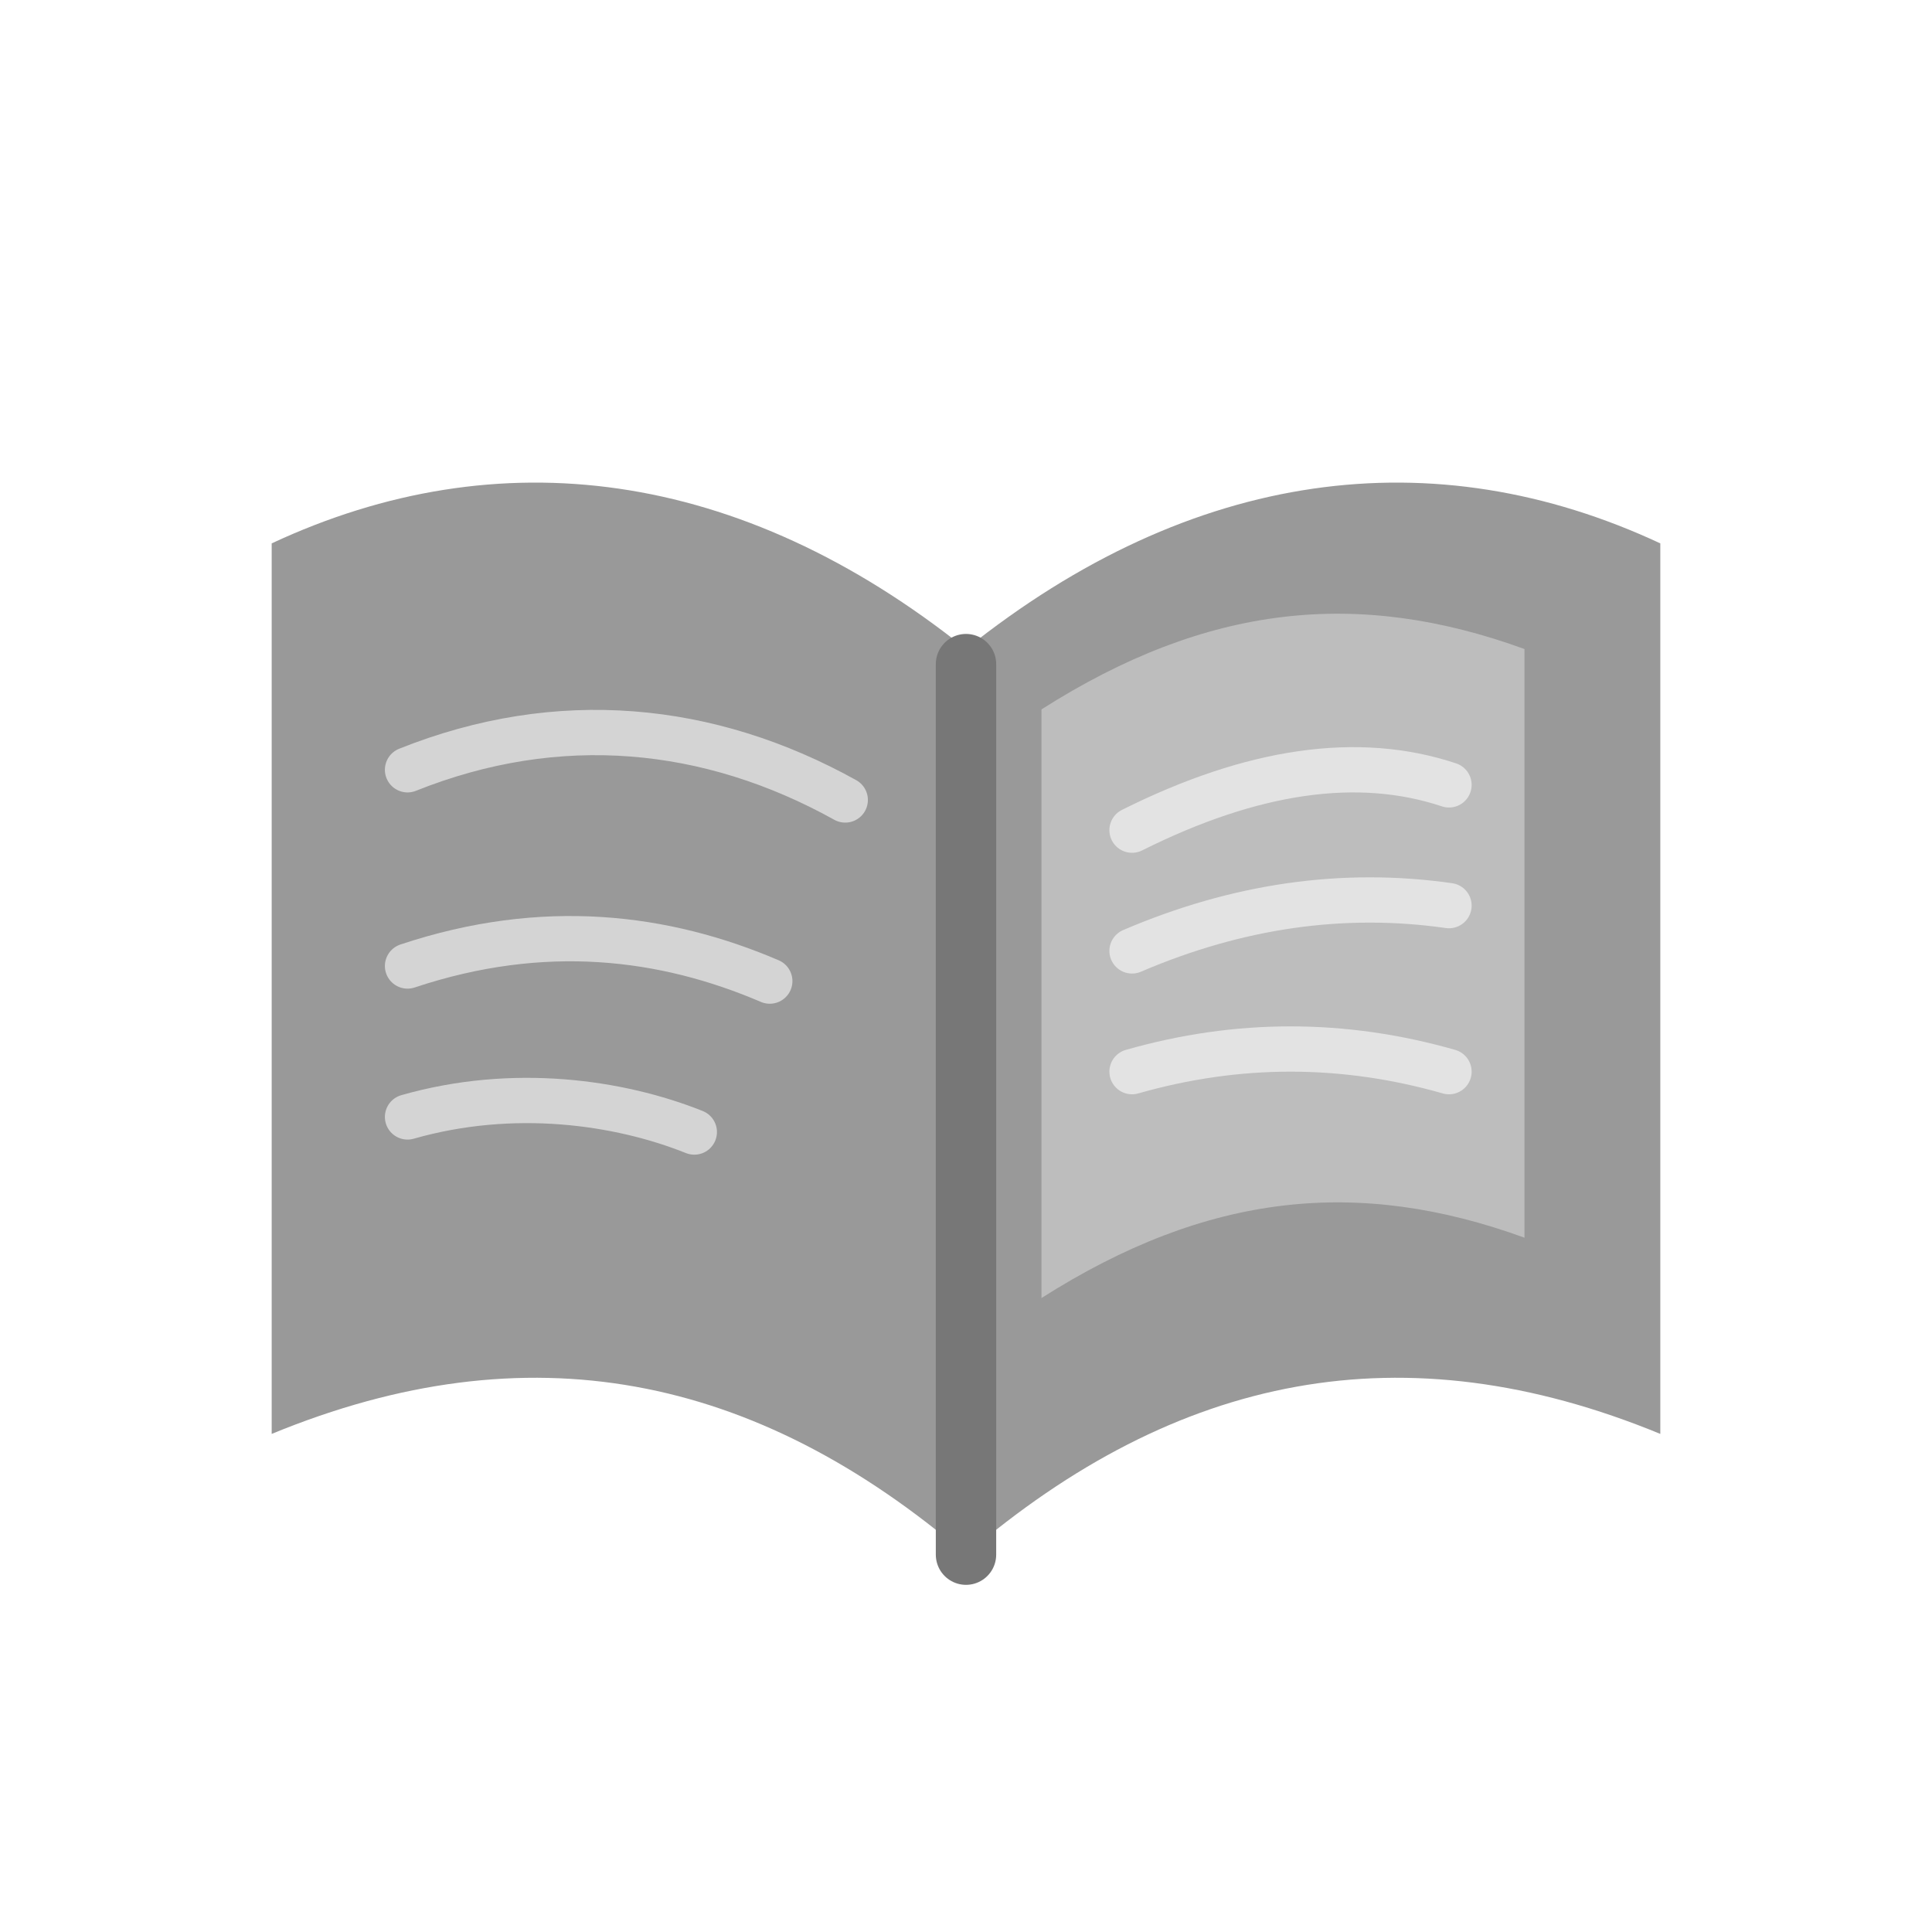
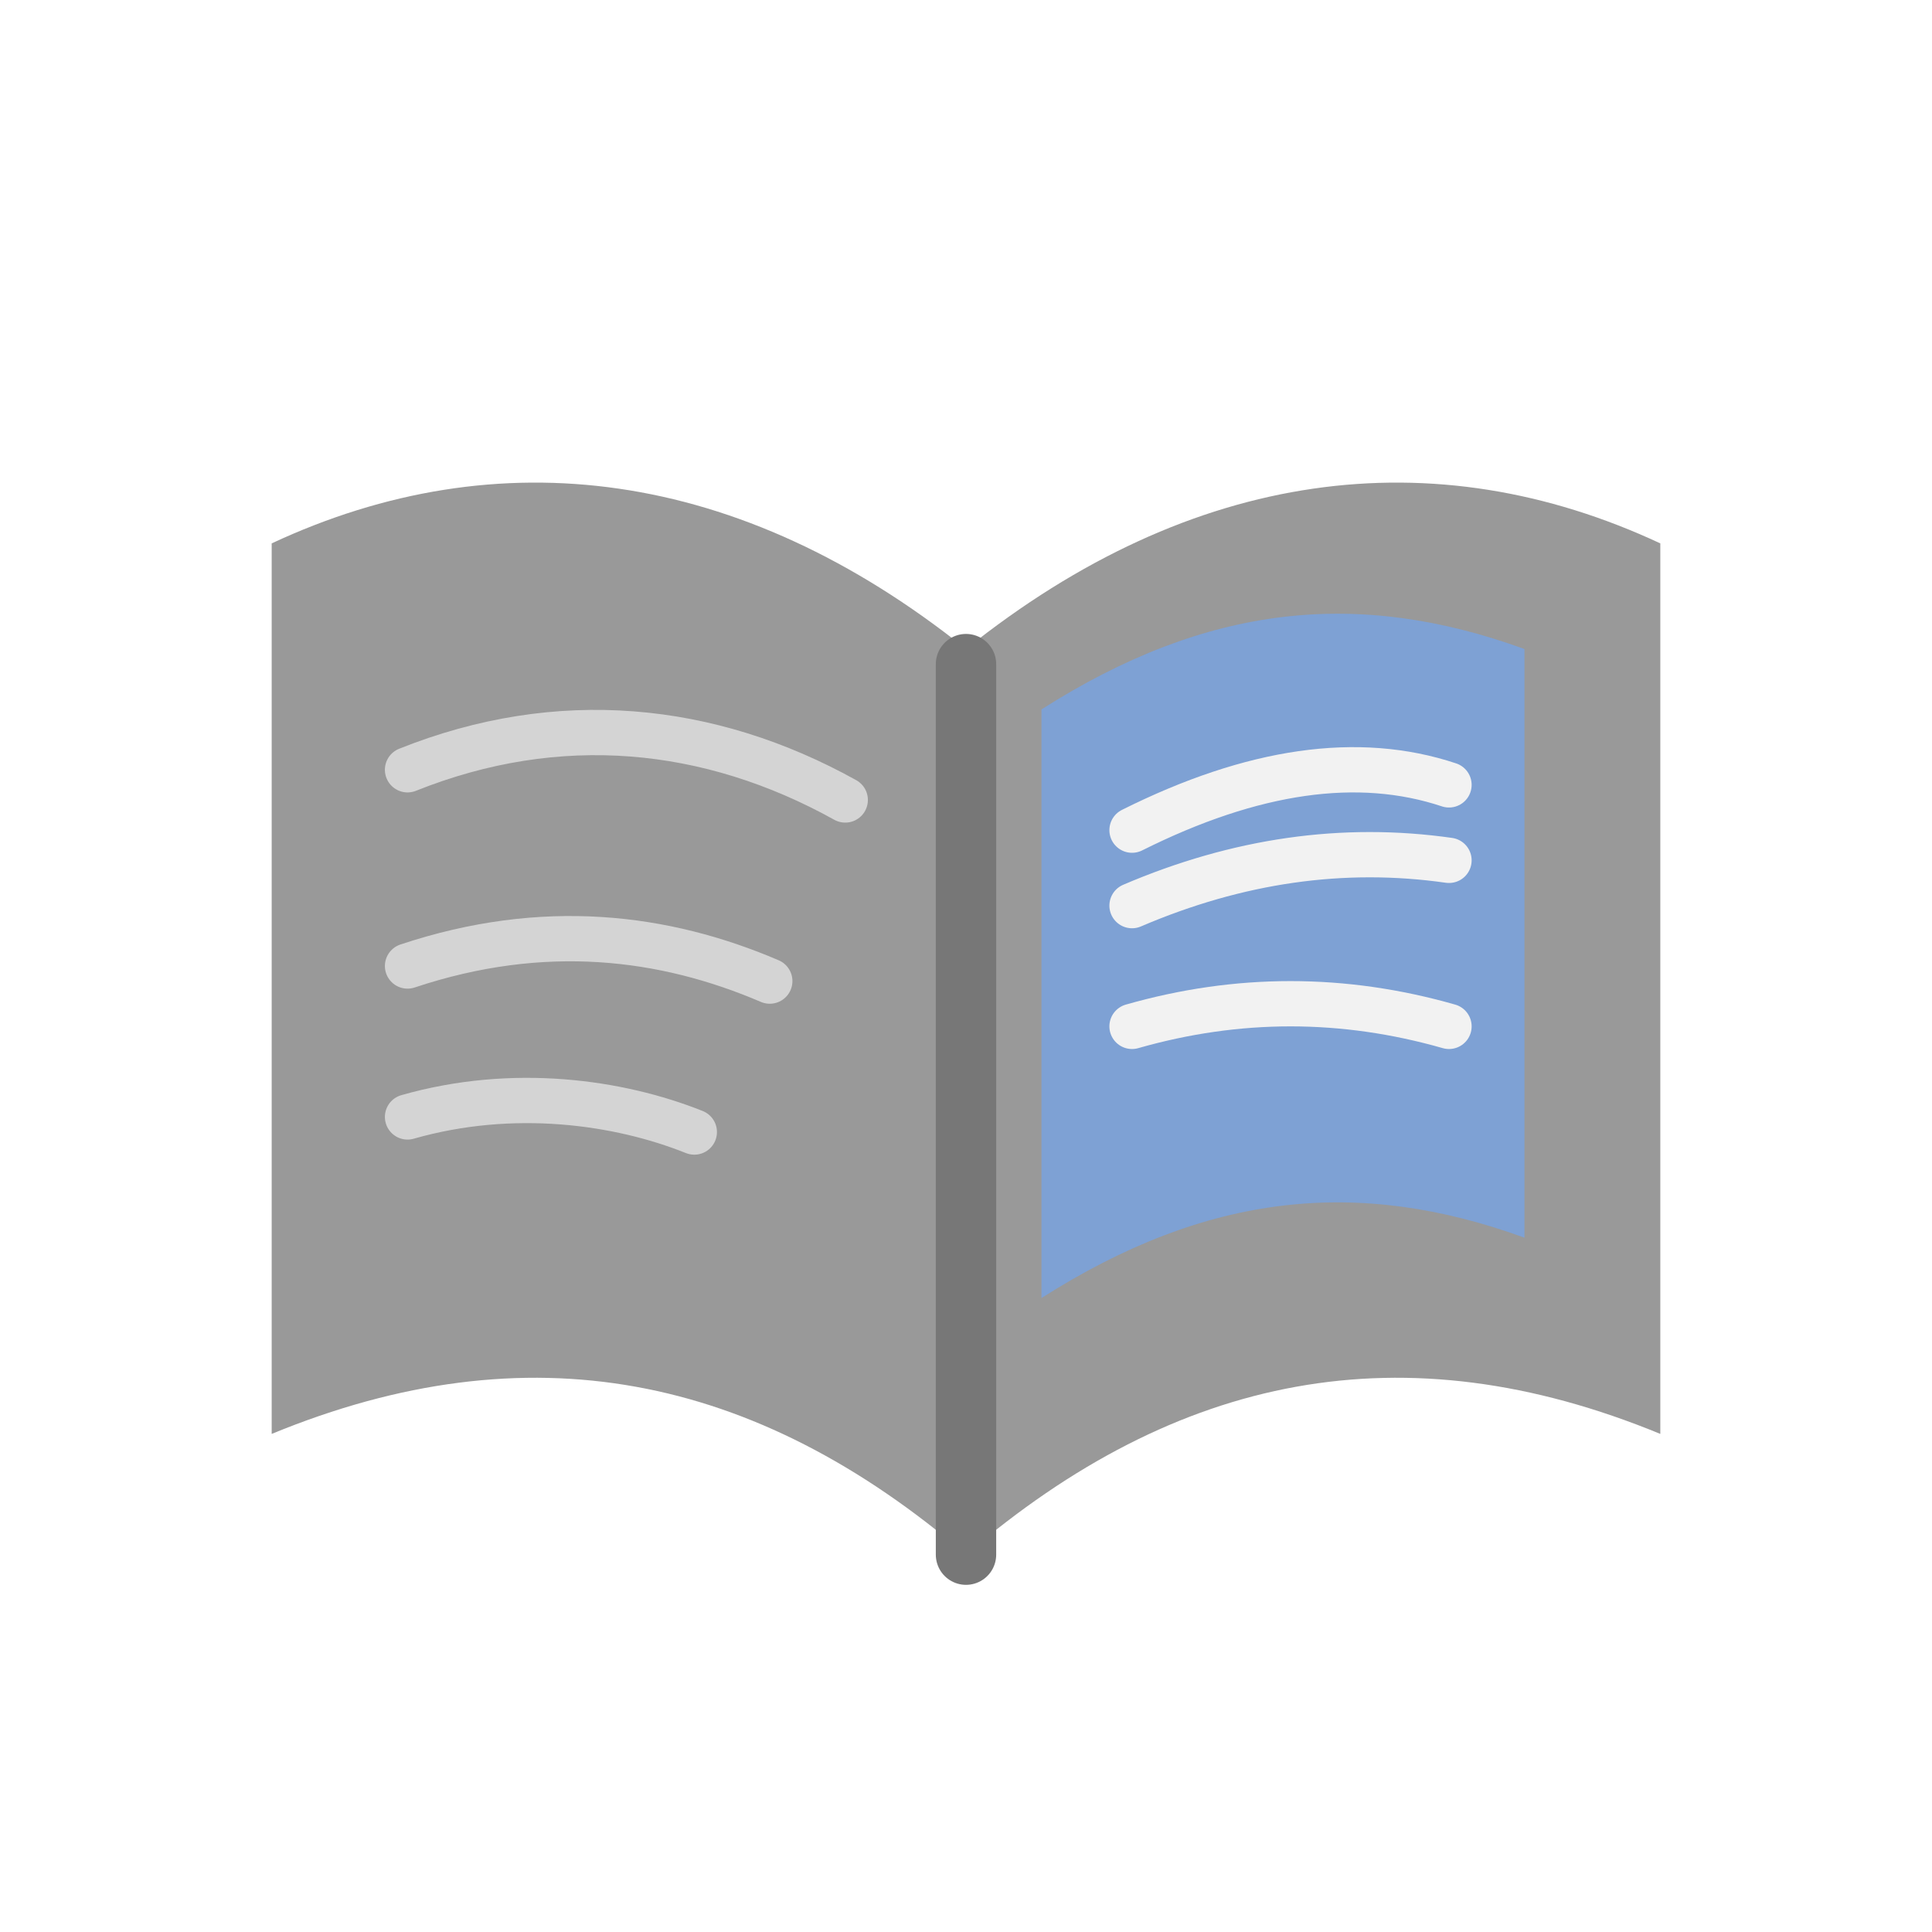
<svg xmlns="http://www.w3.org/2000/svg" viewBox="0 0 128 128" fill="none">
  <style>
    .book { transform-box: fill-box; transform-origin: center bottom; animation: open 2.8s cubic-bezier(.7,0,.3,1) infinite; }
    .page { transform-box: fill-box; transform-origin: 100% 100%; animation: turn 2.8s ease-in-out infinite; }
    @keyframes open { 0%,100% { transform: translateY(0) scale(1); } 42% { transform: translateY(-4px) scale(1.03,.96); } 58% { transform: translateY(1px) scale(.98,1.03); } }
    @keyframes turn { 0%,100% { transform: rotate(0); } 45%,62% { transform: rotate(-5deg); } }
    @media (prefers-reduced-motion: reduce) { * { animation: none !important; } }
  </style>
  <g class="book">
    <path d="M64 43c-15-12-31-14-46-7v59c17-7 32-4 46 8 14-12 29-15 46-8V36c-15-7-31-5-46 7Z" fill="#999" />
    <path d="M64 44v59" stroke="#777" stroke-width="4" stroke-linecap="round" />
    <path d="M27 51c10-4 20-3 29 2m-29 11c9-3 17-2 24 1m-24 9c7-2 14-1 19 1" stroke="#D4D4D4" stroke-width="3" stroke-linecap="round" />
-     <path class="page" d="M69 47c11-7 21-8 32-4v39c-11-4-21-3-32 4V47Z" fill="#BDBDBD" />
-     <path d="M75 55c8-4 15-5 21-3m-21 11c7-3 14-4 21-3m-21 11c7-2 14-2 21 0" stroke="#E3E3E3" stroke-width="3" stroke-linecap="round" />
+     <path class="page" d="M69 47c11-7 21-8 32-4v39c-11-4-21-3-32 4V47Z" fill="#72A5ED" fill-opacity=".7" />
+     <path d="M75 55c8-4 15-5 21-3m-21 8c7-3 14-4 21-3m-21 11c7-2 14-2 21 0" stroke="#F2F2F2" stroke-width="3" stroke-linecap="round" />
  </g>
</svg>
